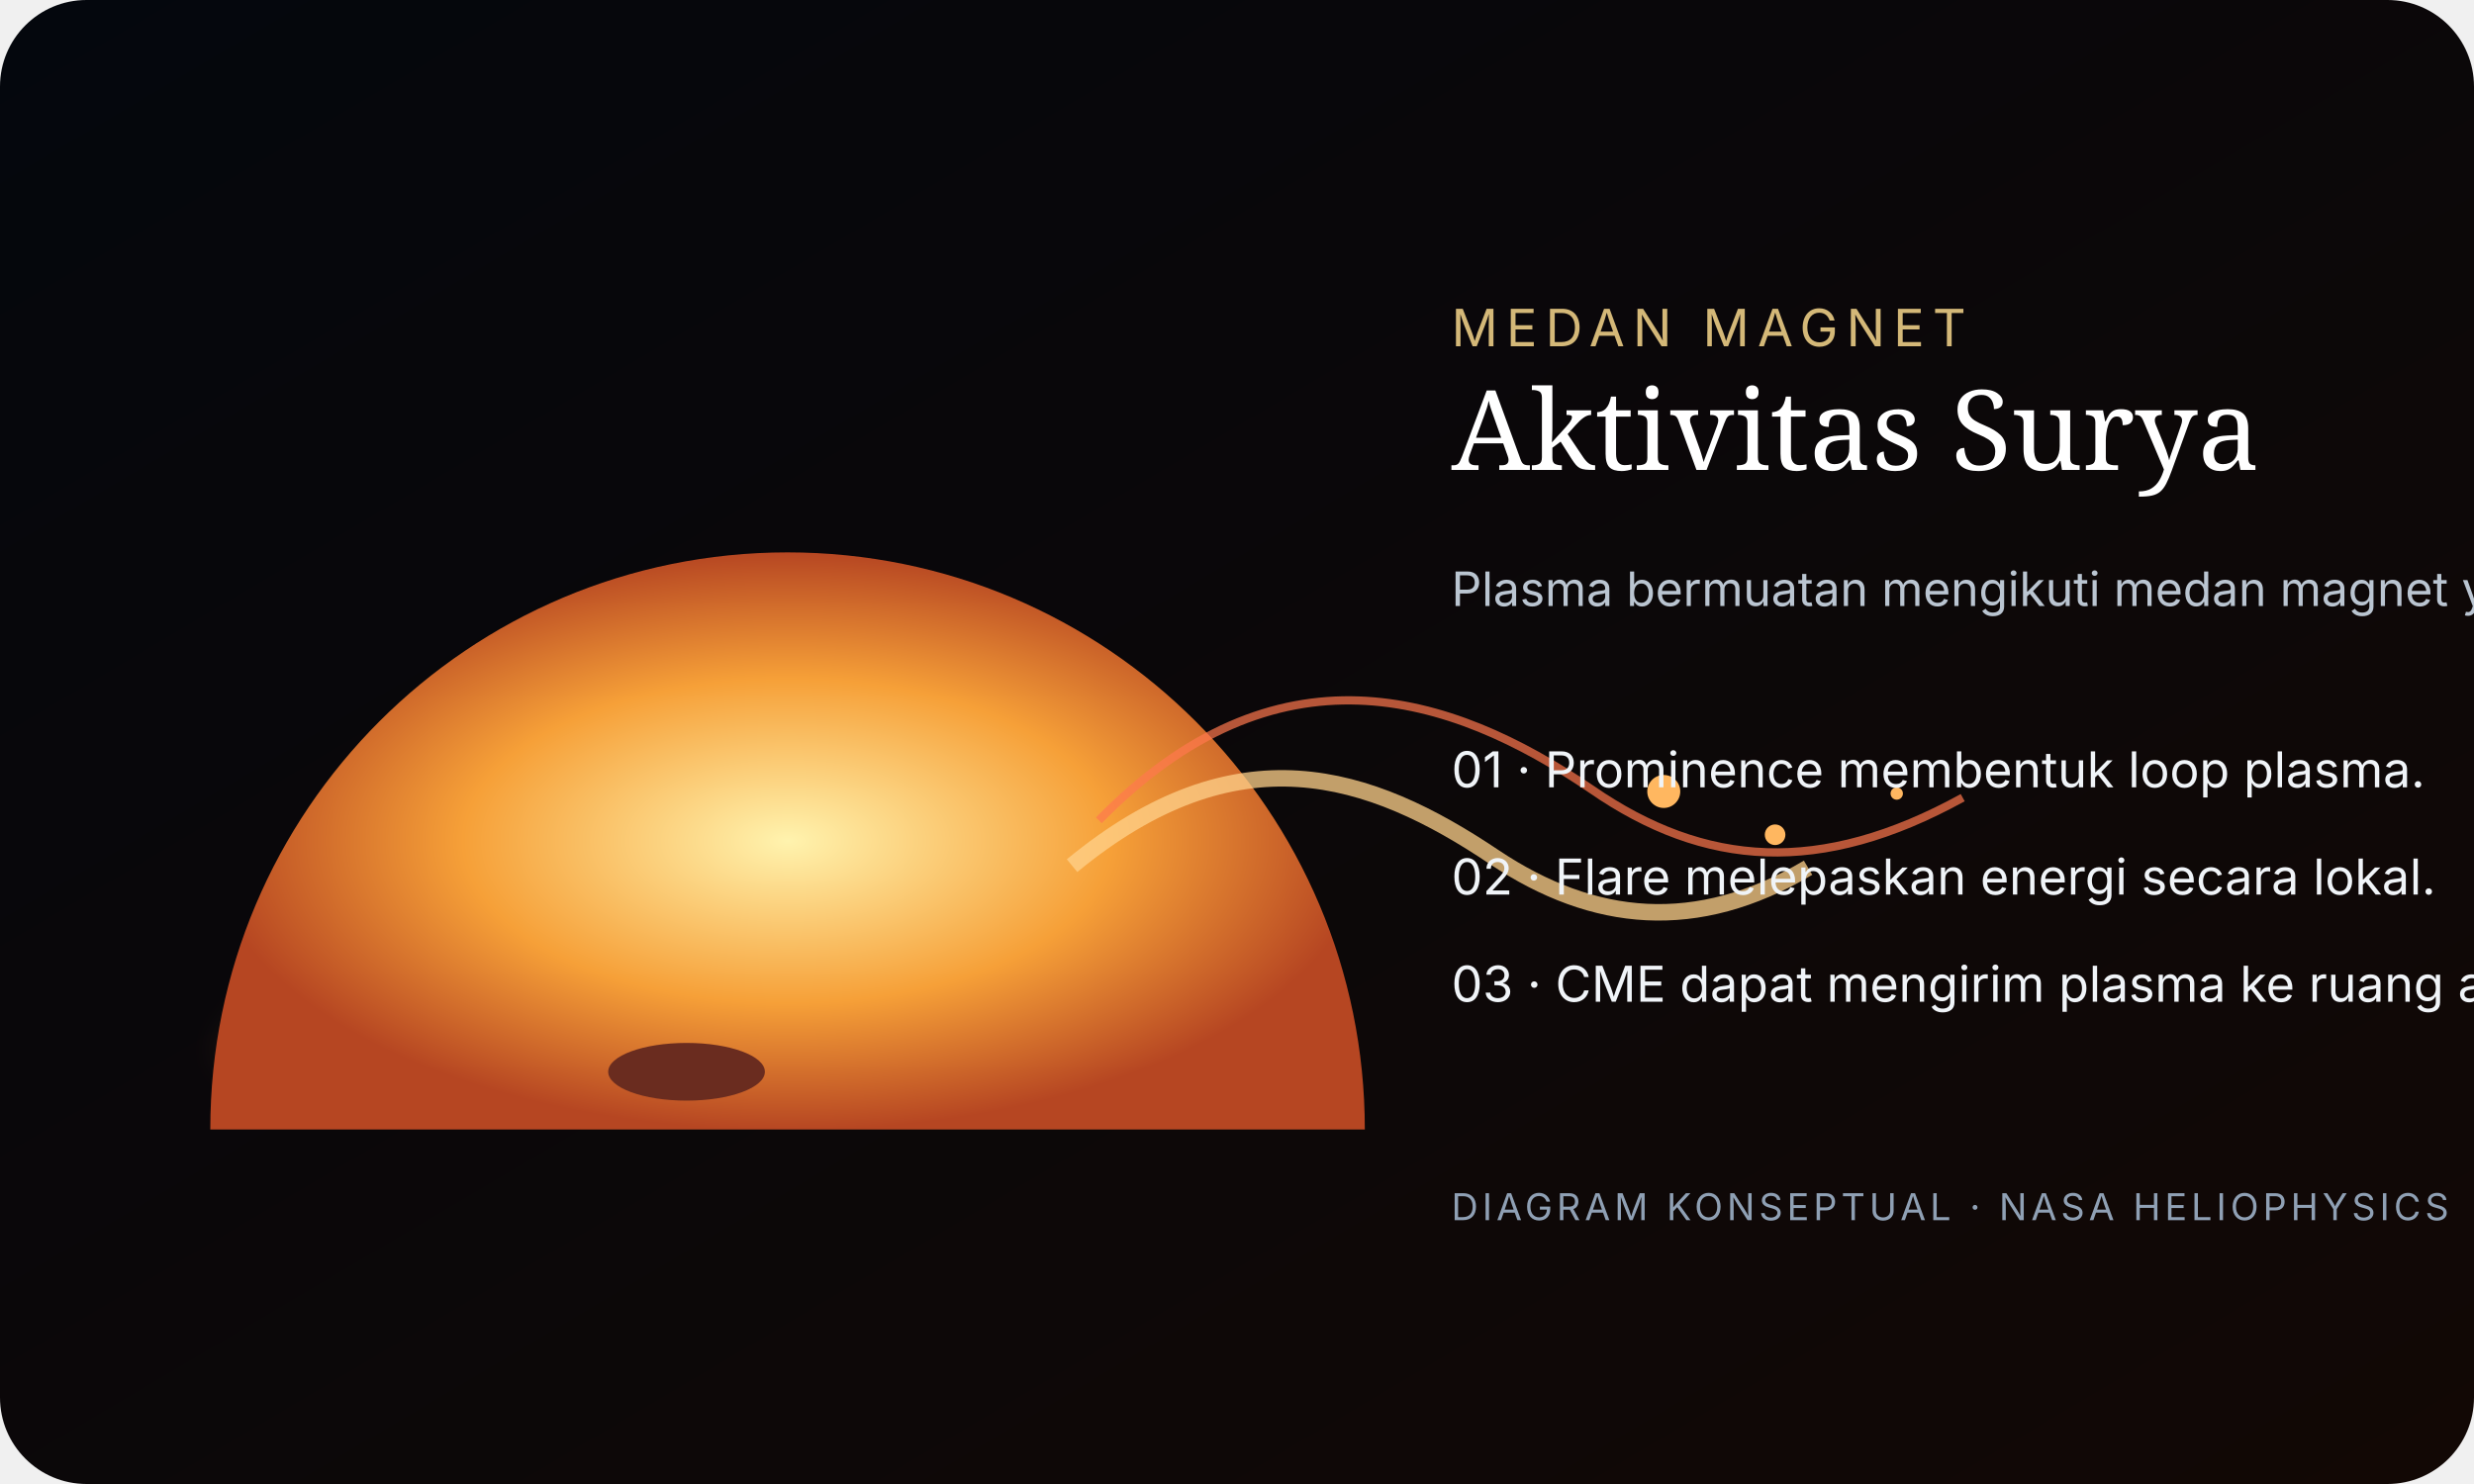
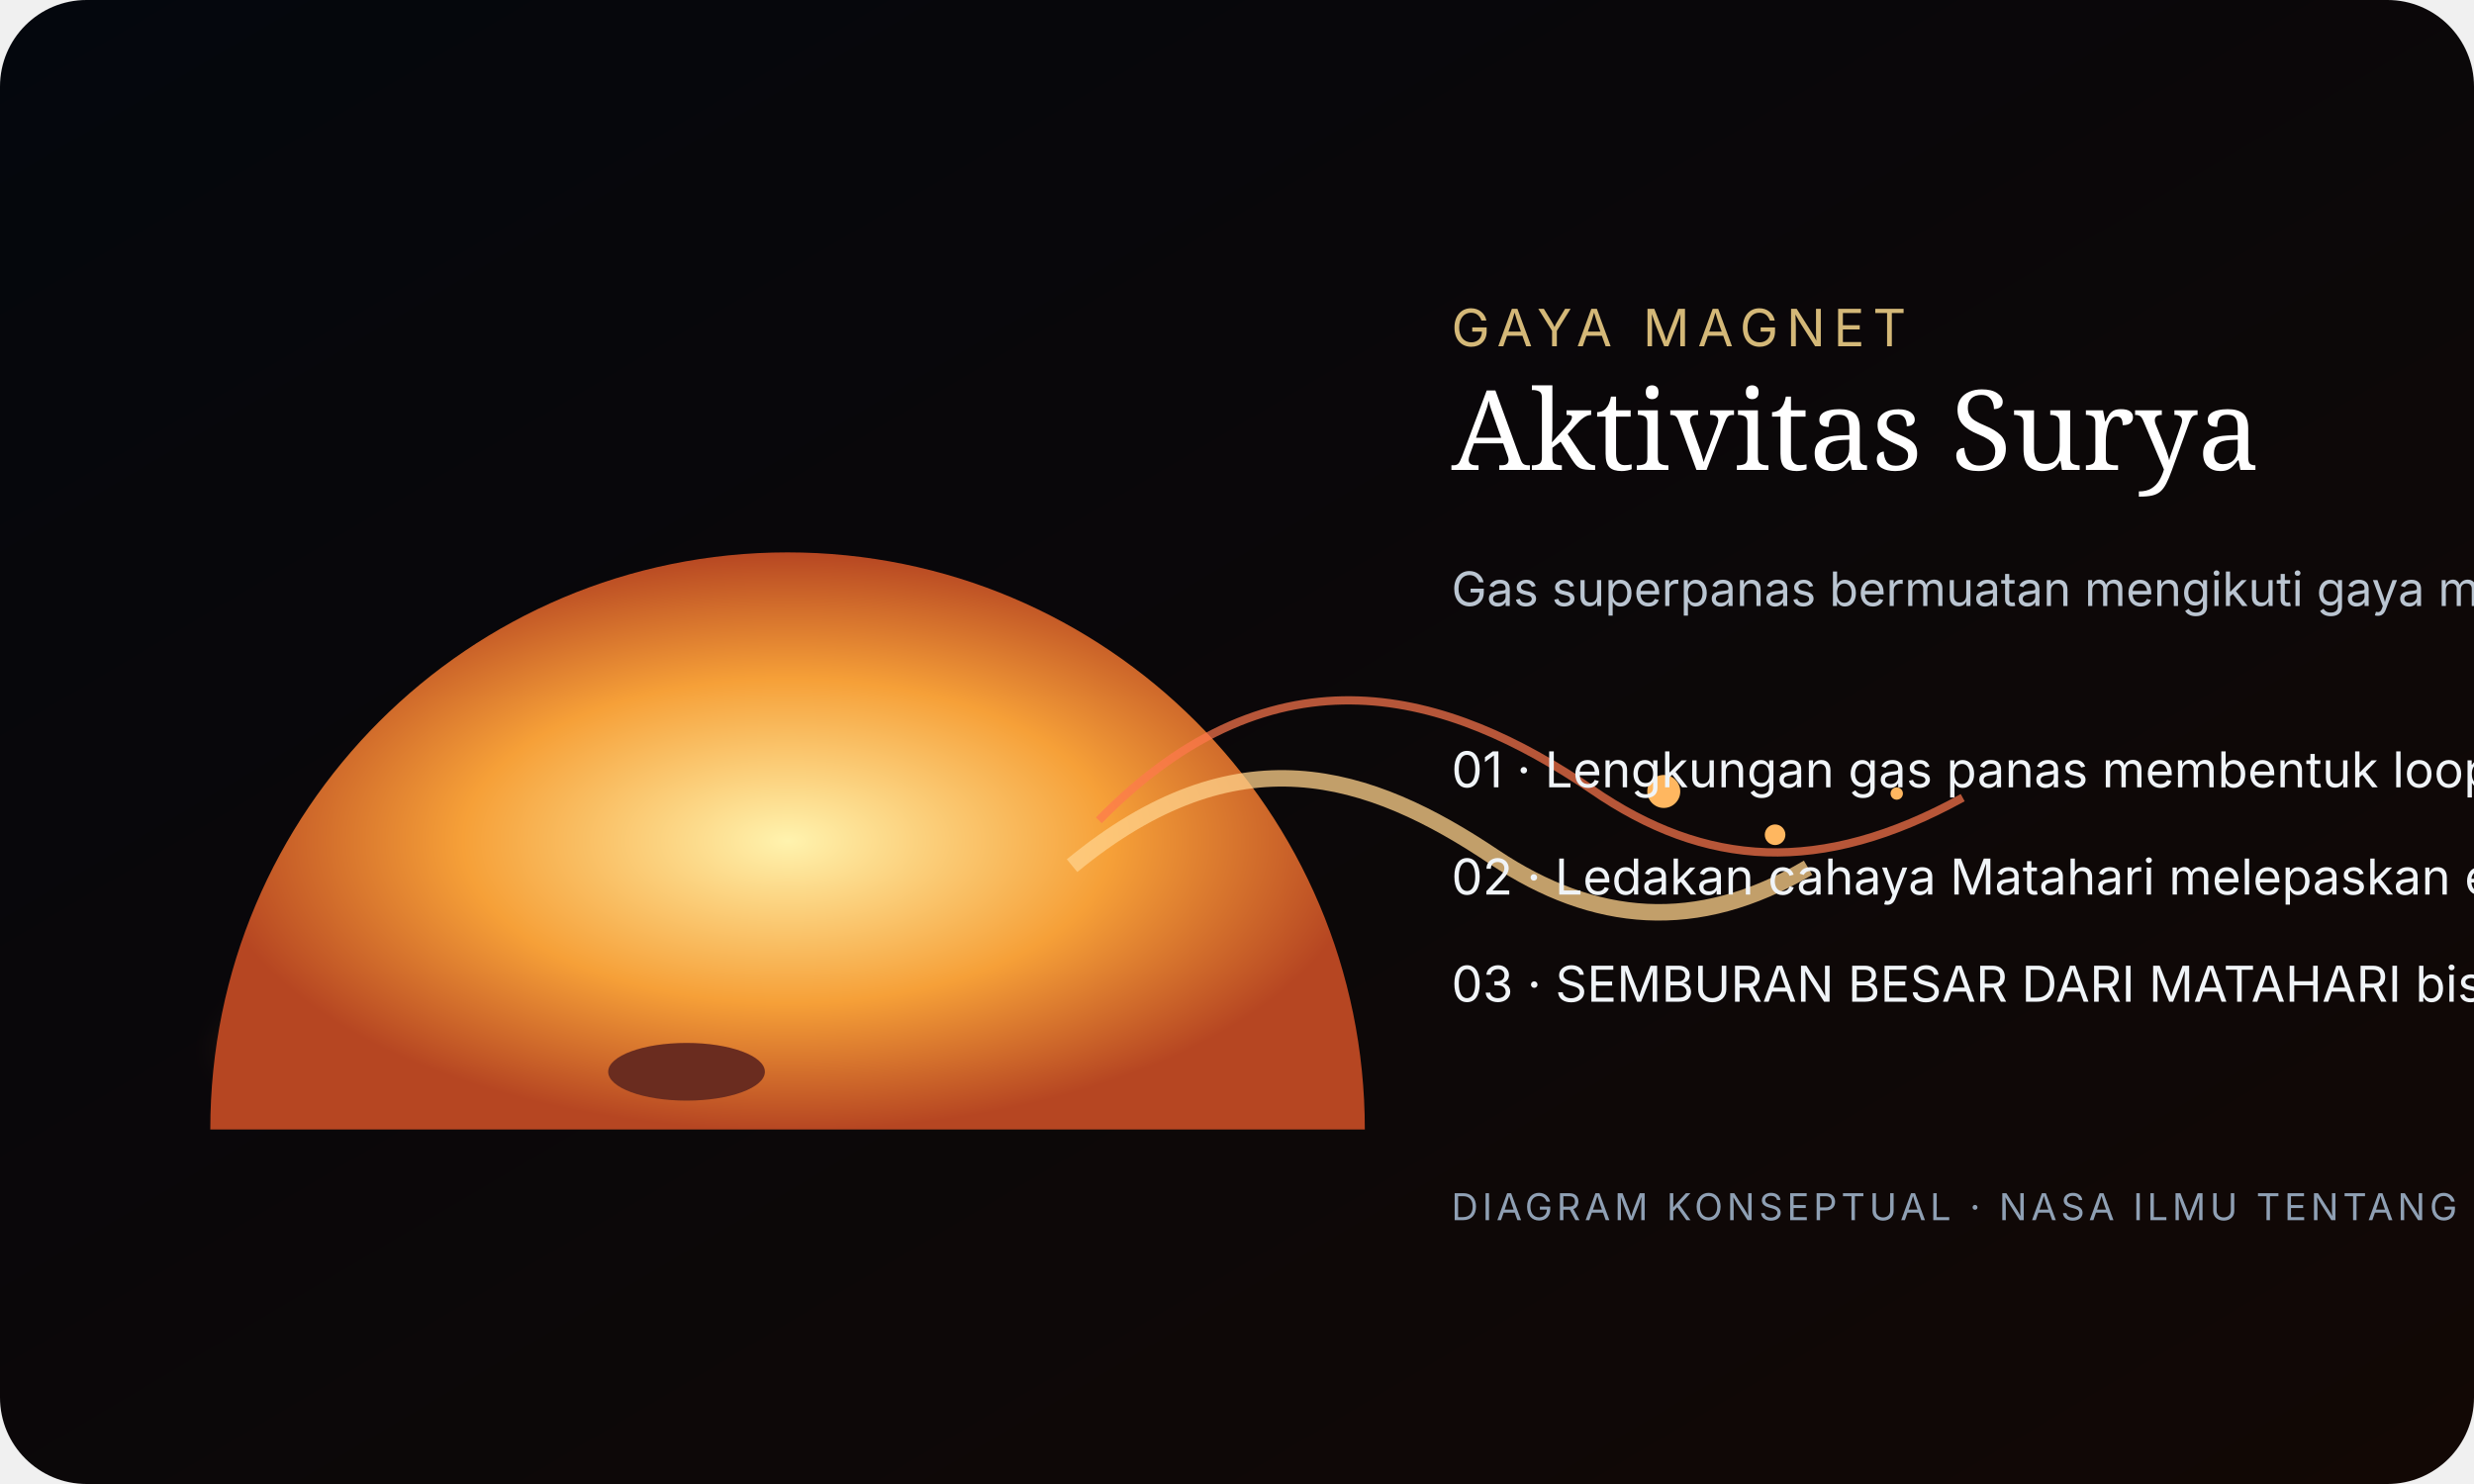
- <svg xmlns="http://www.w3.org/2000/svg" viewBox="0 0 1200 720" role="img" aria-labelledby="t d">
+ <svg xmlns="http://www.w3.org/2000/svg" aria-labelledby="t d" role="img" viewBox="0 0 1200 720">
  <defs>
    <linearGradient id="bg" x2="1" y2="1">
      <stop stop-color="#04070d" />
      <stop offset="1" stop-color="#120805" />
    </linearGradient>
    <radialGradient id="s">
      <stop stop-color="#fff3ae" />
      <stop offset=".56" stop-color="#f6a038" />
      <stop offset="1" stop-color="#b64622" />
    </radialGradient>
    <filter id="gl">
      <feGaussianBlur stdDeviation="8" />
    </filter>
  </defs>
-   <rect width="1200" height="720" rx="42" fill="url(#bg)" />
-   <path d="M120 520C245 350 490 345 620 520" fill="none" stroke="#ffb24f" stroke-width="32" opacity=".16" filter="url(#gl)" />
+   <rect fill="url(#bg)" height="720" rx="42" width="1200" />
+   <path d="M120 520C245 350 490 345 620 520" fill="none" filter="url(#gl)" opacity=".16" stroke="#ffb24f" stroke-width="32" />
  <path d="M150 522C270 368 470 364 590 522" fill="none" stroke="#ffbc5a" stroke-width="8" />
  <path d="M218 510C282 326 462 320 525 510" fill="none" stroke="#f46845" stroke-width="5" />
  <path d="M275 507C320 392 423 390 468 507" fill="none" stroke="#ffe19c" stroke-width="3" />
  <path d="M102 548h560a280 280 0 0 0-560 0z" fill="url(#s)" />
-   <ellipse cx="333" cy="520" rx="38" ry="14" fill="#6a2c1f" />
-   <path d="M520 420c80-66 144-45 205-4 48 32 98 37 152 5" fill="none" stroke="#ffd18b" stroke-width="8" opacity=".75" />
-   <path d="M533 398c86-88 170-62 239-15 55 38 111 42 180 4" fill="none" stroke="#ff774d" stroke-width="4" opacity=".7" />
+   <ellipse cx="333" cy="520" fill="#6a2c1f" rx="38" ry="14" />
+   <path d="M520 420c80-66 144-45 205-4 48 32 98 37 152 5" fill="none" opacity=".75" stroke="#ffd18b" stroke-width="8" />
+   <path d="M533 398c86-88 170-62 239-15 55 38 111 42 180 4" fill="none" opacity=".7" stroke="#ff774d" stroke-width="4" />
  <g fill="#ffb760">
    <circle cx="807" cy="384" r="8" />
    <circle cx="861" cy="405" r="5" />
    <circle cx="920" cy="385" r="3" />
  </g>
  <g font-family="Inter,Arial,sans-serif">
-     <text x="704" y="168" fill="#d4b878" font-size="25" letter-spacing="4">MEDAN MAGNET</text>
-     <text x="704" y="228" fill="#fff" font-size="54" font-family="Georgia,serif">Aktivitas Surya</text>
-     <text x="704" y="294" fill="#bac5d1" font-size="23">Plasma bermuatan mengikuti medan magnet yang terus berubah.</text>
-     <text x="704" y="382" fill="#f0f4f8" font-size="24">01 · Prominence membentuk loop plasma.</text>
-     <text x="704" y="434" fill="#f0f4f8" font-size="24">02 · Flare melepaskan energi secara lokal.</text>
-     <text x="704" y="486" fill="#f0f4f8" font-size="24">03 · CME dapat mengirim plasma ke ruang antarplanet.</text>
-     <text x="704" y="592" fill="#8fa0b4" font-size="18" letter-spacing="2">DIAGRAM KONSEPTUAL · NASA HELIOPHYSICS</text>
+     <text fill="#d4b878" font-size="25" letter-spacing="4" x="704" y="168">GAYA MAGNET</text>
+     <text fill="#fff" font-family="Georgia,serif" font-size="54" x="704" y="228">Aktivitas Surya</text>
+     <text fill="#bac5d1" font-size="23" x="704" y="294">Gas superpanas bermuatan mengikuti gaya magnet yang terus berubah.</text>
+     <text fill="#f0f4f8" font-size="24" x="704" y="382">01 · Lengkungan gas panas membentuk loop gas superpanas.</text>
+     <text fill="#f0f4f8" font-size="24" x="704" y="434">02 · Ledakan cahaya Matahari melepaskan energi secara lokal.</text>
+     <text fill="#f0f4f8" font-size="24" x="704" y="486">03 · SEMBURAN BESAR DARI MATAHARI bisa mengirim gas superpanas ke ruang antarplanet.</text>
+     <text fill="#8fa0b4" font-size="18" letter-spacing="2" x="704" y="592">DIAGRAM KONSEPTUAL · NASA ILMU TENTANG MATAHARI</text>
  </g>
</svg>
